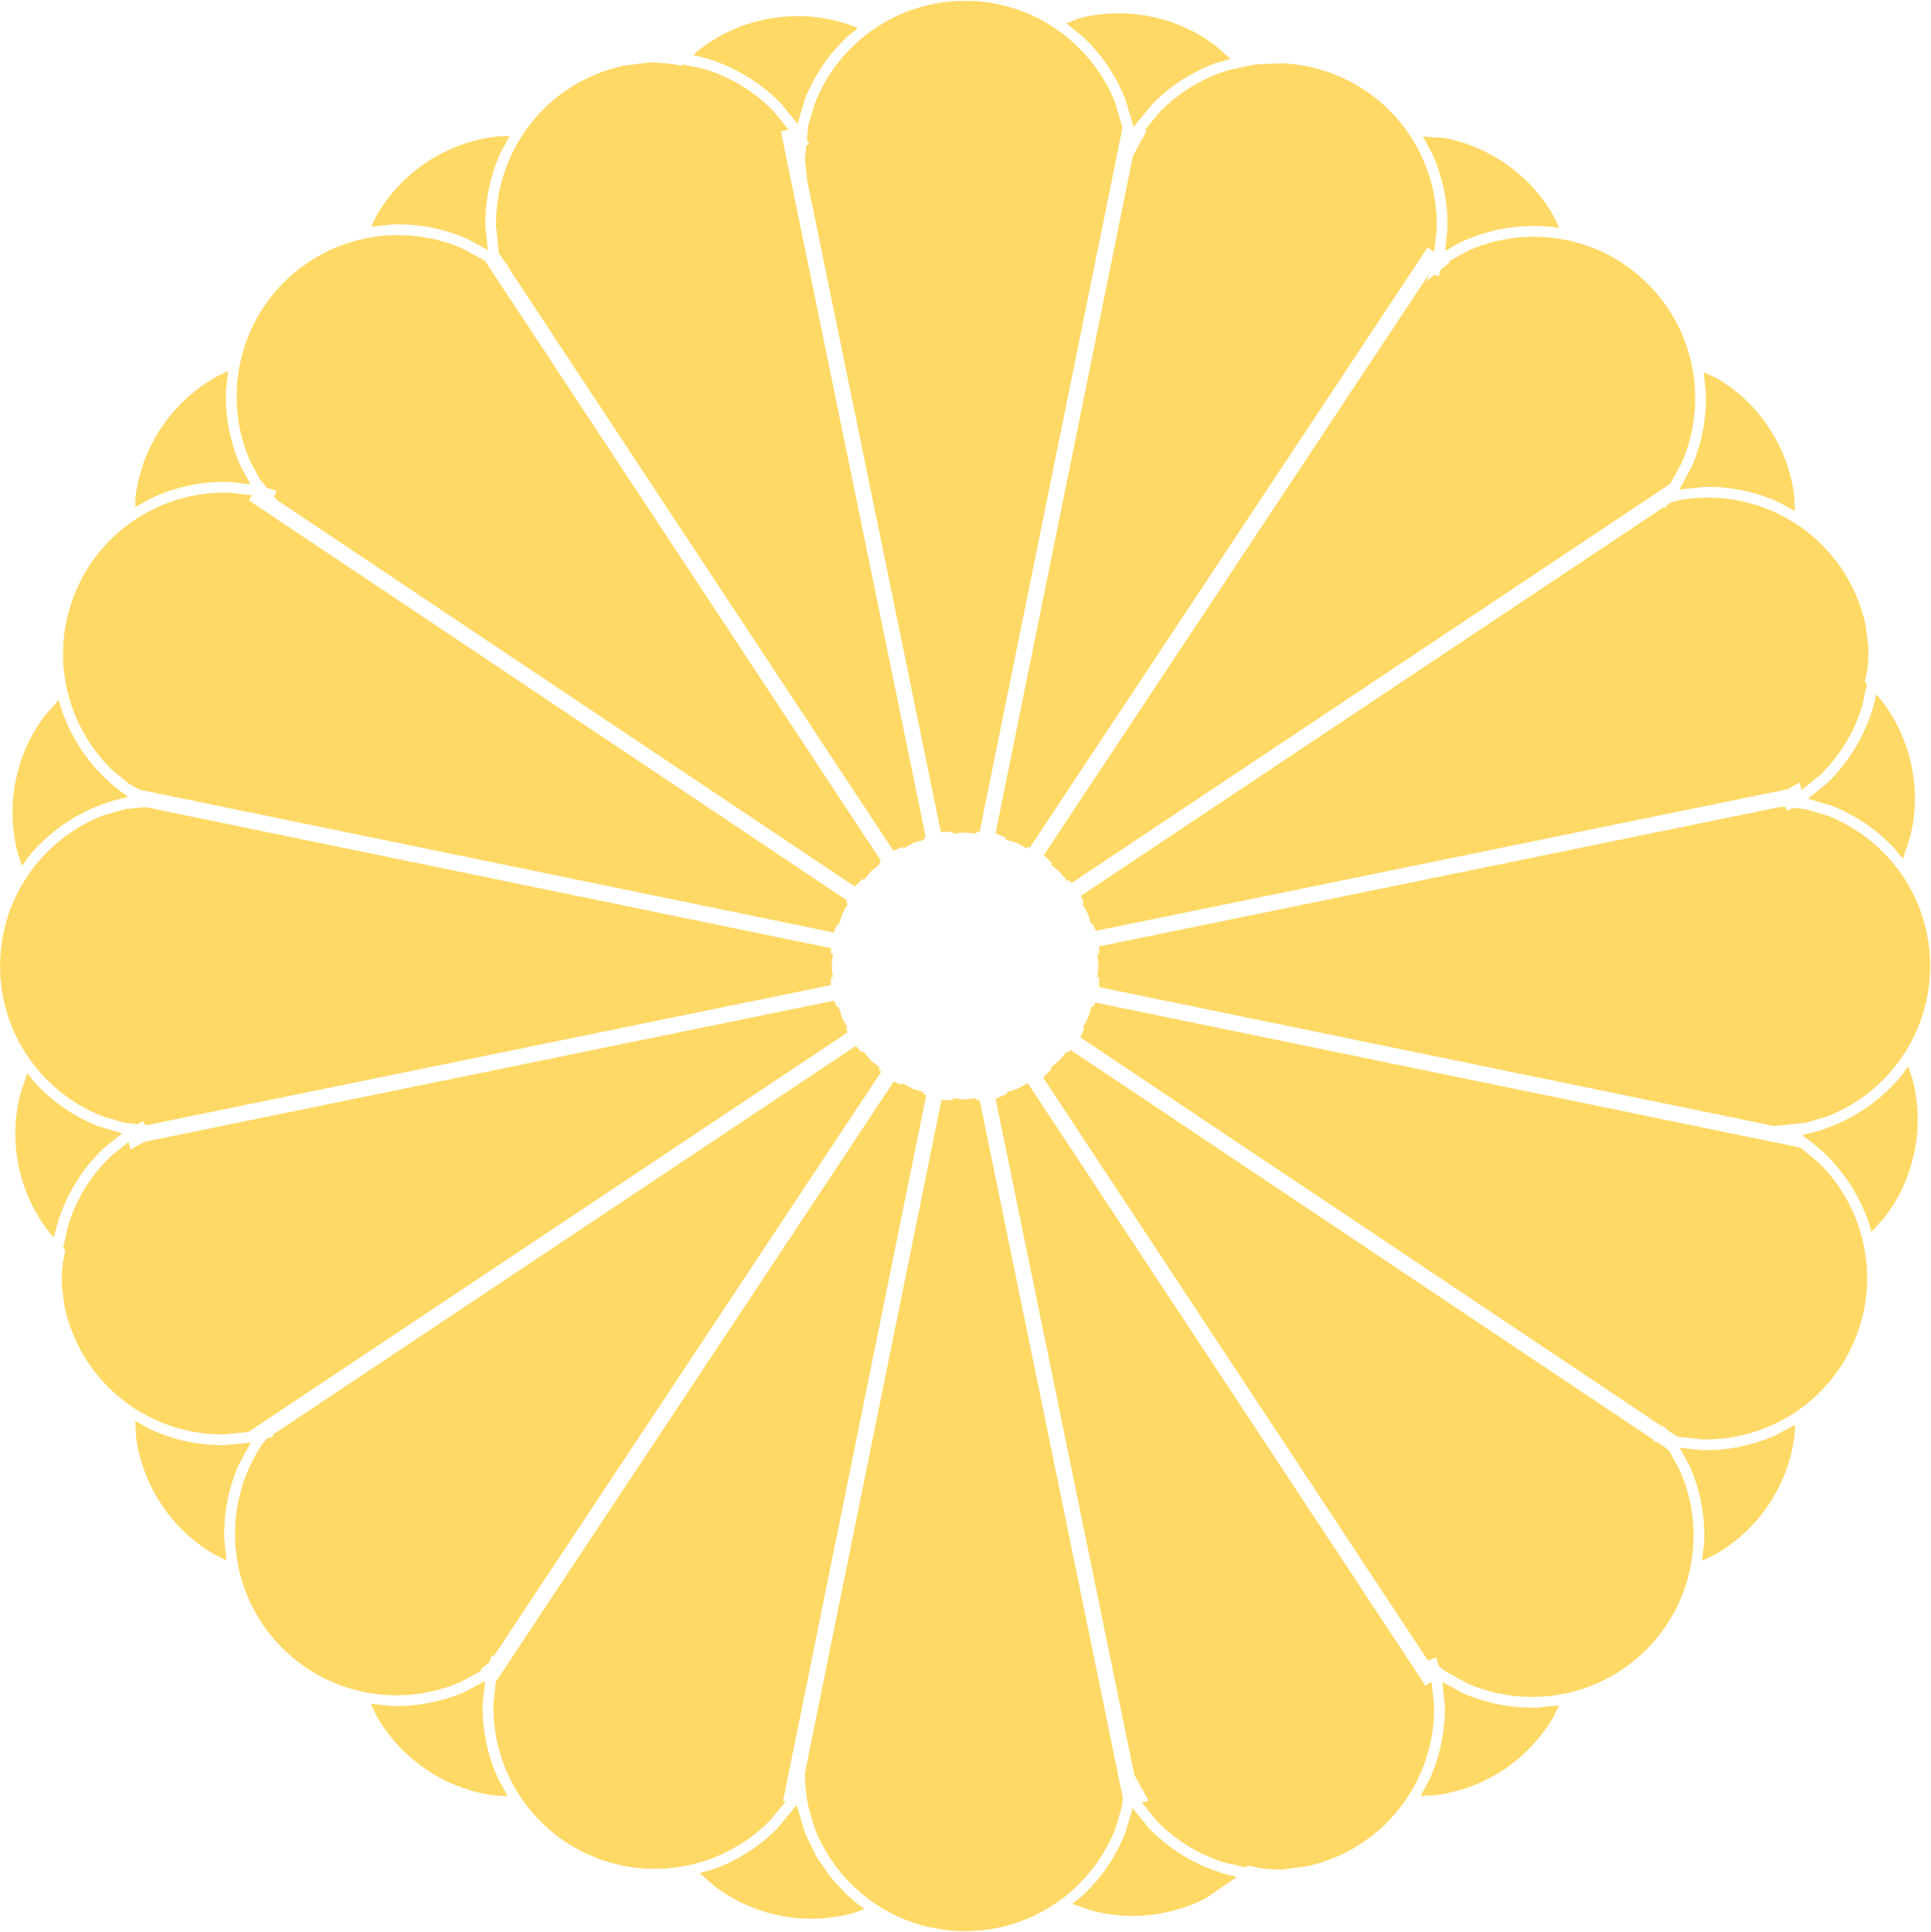
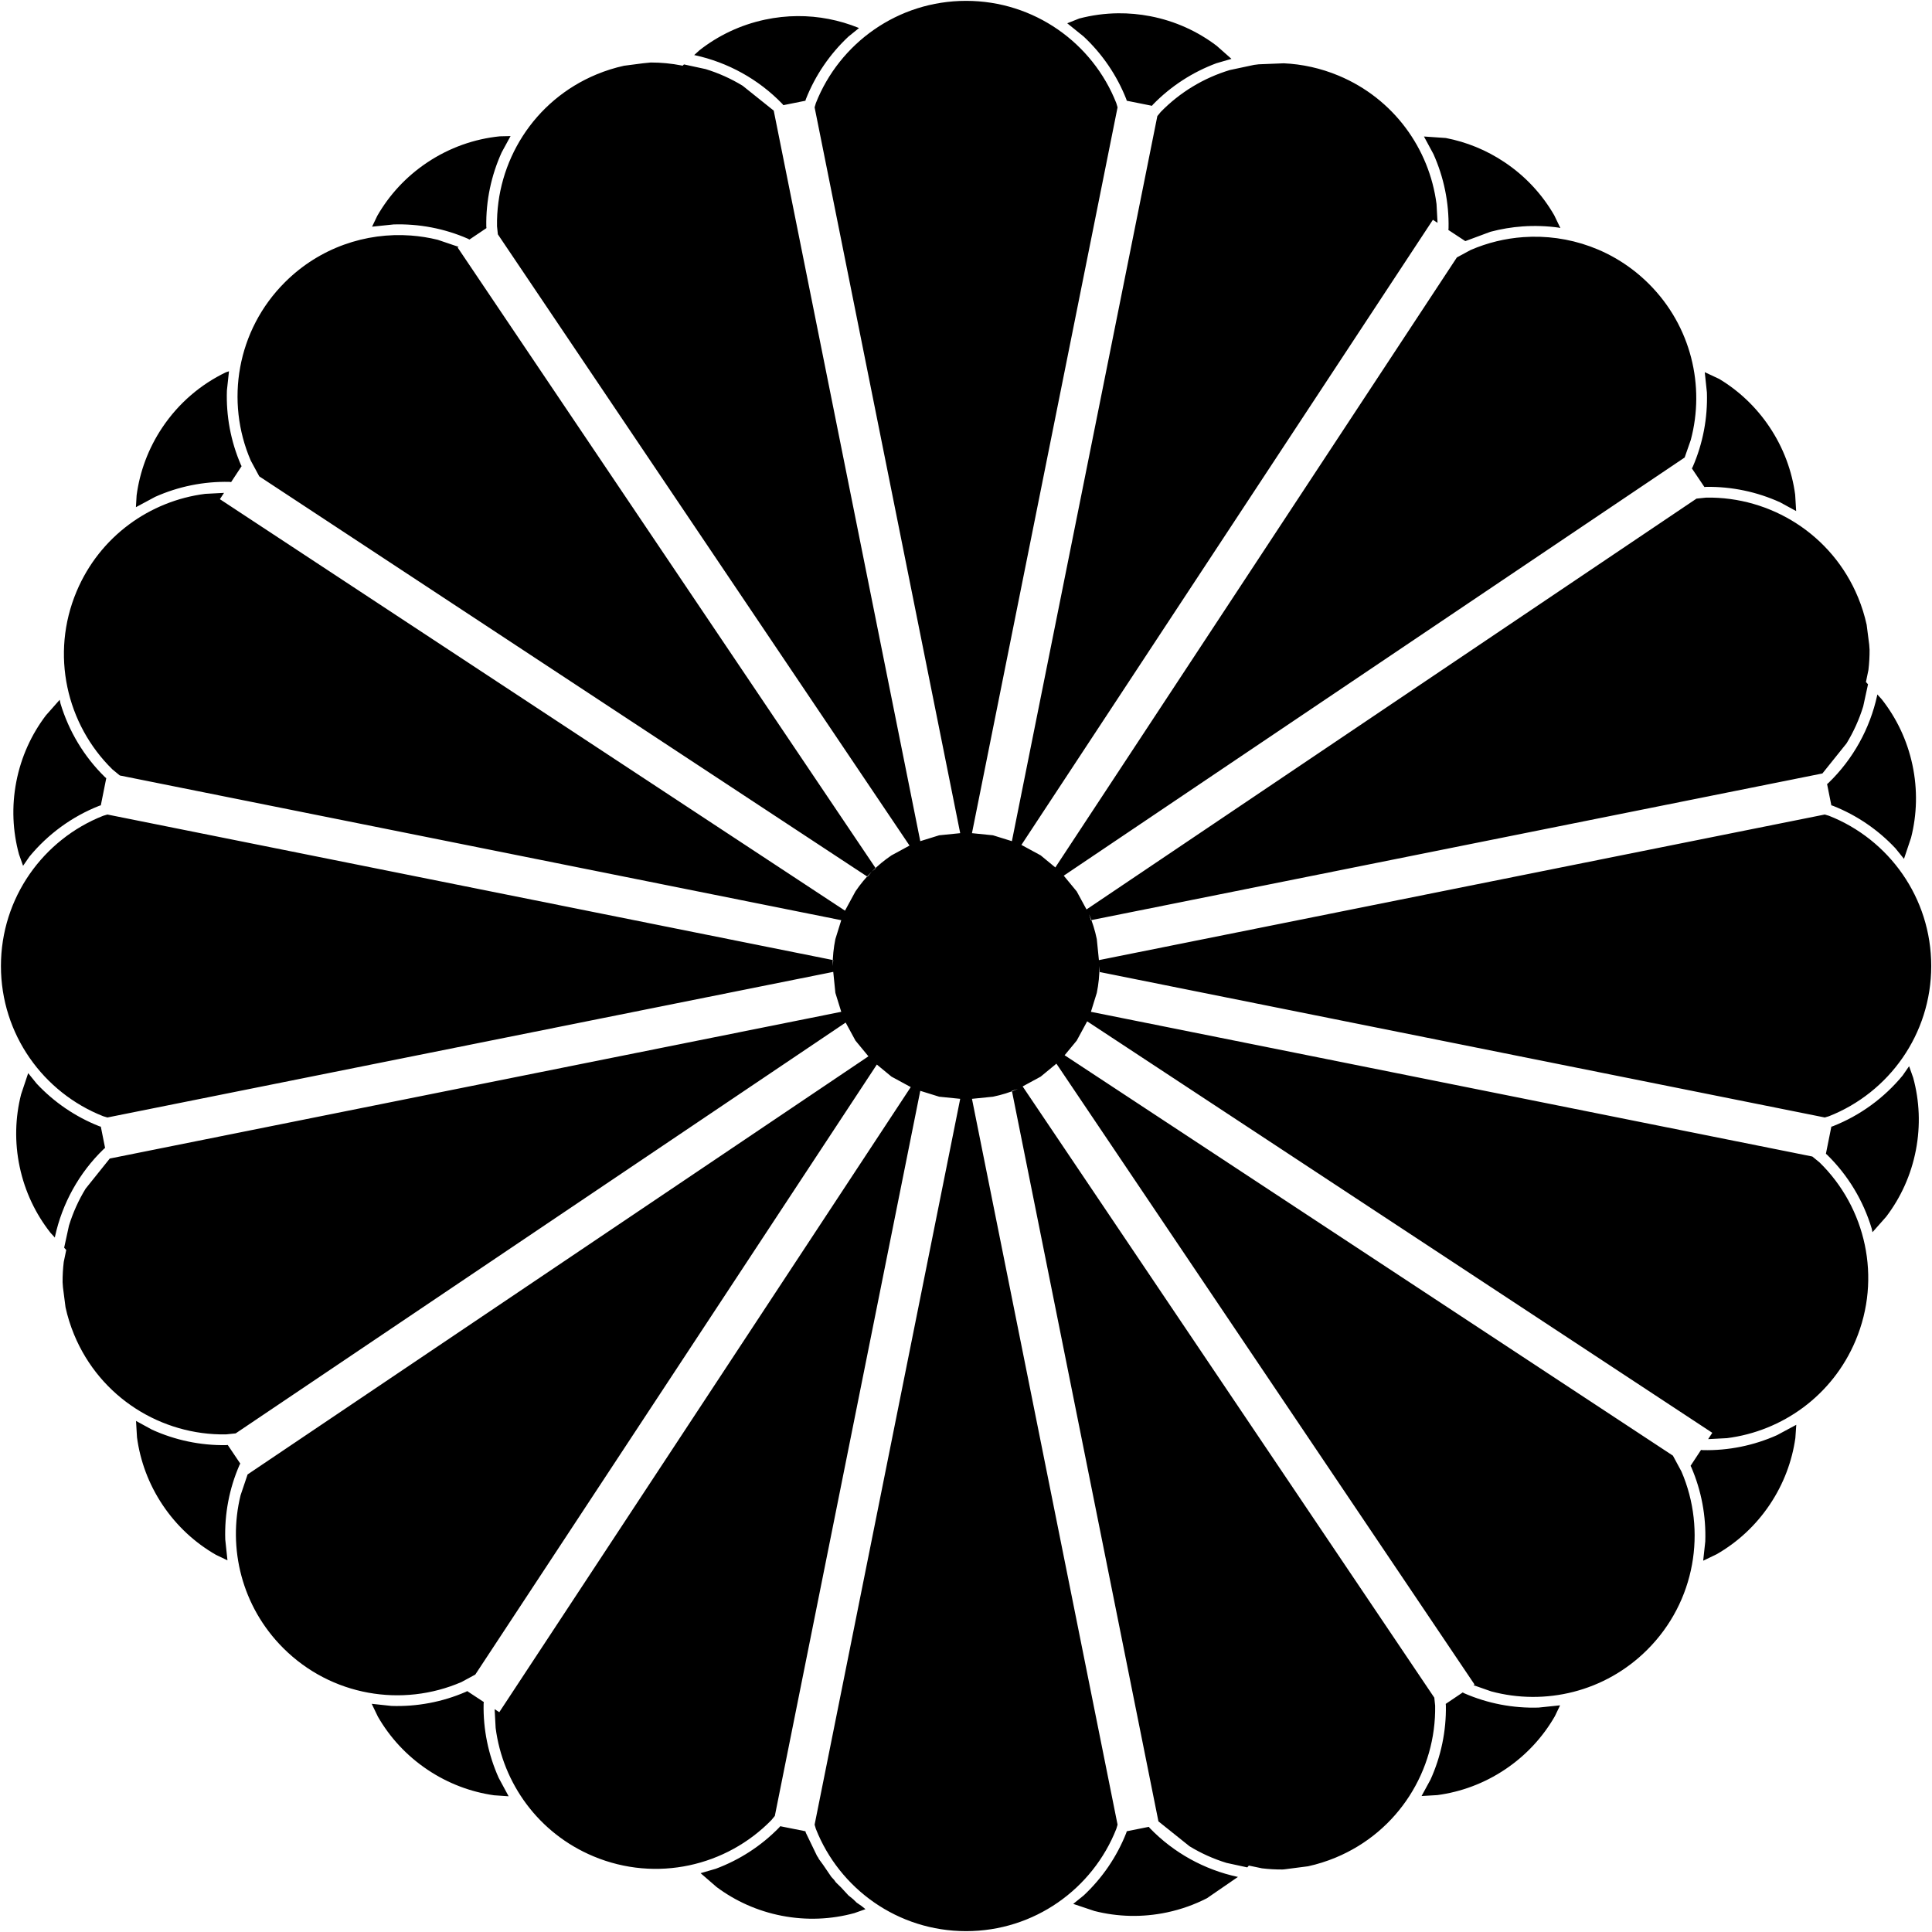
- <svg xmlns="http://www.w3.org/2000/svg" width="2010" height="2011" xml:space="preserve" overflow="hidden">
+ <svg xmlns="http://www.w3.org/2000/svg" width="2011" height="2011" xml:space="preserve" overflow="hidden">
  <defs>
    <clipPath id="clip0">
-       <rect x="2086" y="232" width="2010" height="2011" />
+       <rect x="2167" y="232" width="2011" height="2011" />
    </clipPath>
  </defs>
-   <g clip-path="url(#clip0)" transform="translate(-2086 -232)">
-     <path d="M1018.55 1900.72 1006.34 1924.63C987.395 1954.91 959.853 1978.65 927.736 1993.1L927.186 1993.3 963.386 2008.31C977.301 2012.08 991.938 2014.09 1007.04 2014.09 1033.48 2014.09 1058.48 2007.93 1080.69 1996.98L1100.76 1985.16 1088.23 1978.79C1065.69 1965.18 1046.16 1946.64 1031.38 1924.31ZM1360.01 1824.82 1357.6 1855.03 1357.6 1855.03 1351.25 1880.87 1350.47 1882.77 1350.04 1884.45 1346.94 1891.37 1341.23 1905.29 1339.13 1908.84 1337.73 1911.96 1333.55 1918.22 1327.79 1927.92 1323.84 1932.78 1321.05 1936.97 1316.64 1941.66 1313.43 1945.6 1325.62 1947.21C1350.34 1948.63 1375.75 1944.53 1400.09 1934.22 1423.94 1924.11 1444.2 1909.1 1460.22 1890.87L1473.52 1873.31 1457.12 1872.1C1431.07 1868.24 1405.9 1858.68 1383.64 1843.79ZM675.844 1839.2 657.076 1855.27C635.292 1870.86 610.436 1881.21 584.52 1885.89L562.104 1888.26 569.791 1898.23C586.317 1916.67 607.222 1931.69 631.754 1941.55 656.286 1951.4 681.777 1955 706.467 1953.12L722.759 1950.65 710.113 1935.87C694.499 1914.67 683.552 1890.07 678.438 1863.77ZM1650.35 1631.14 1657.82 1653.92C1663.93 1680.01 1664.02 1706.93 1658.47 1732.67L1652.35 1753.5 1667 1749.33C1689.79 1740.99 1711.11 1727.52 1729.16 1708.95 1747.59 1690 1760.6 1667.78 1768.23 1644.23L1771.76 1629.75 1752.08 1636.18C1726.52 1642.51 1699.6 1643.24 1673.35 1637.92ZM260.972 1653.71 264.762 1667C273.098 1689.79 286.563 1711.11 305.133 1729.16 324.089 1747.59 346.304 1760.6 369.862 1768.23L385.132 1771.95 378.874 1752.89C372.509 1727.34 371.751 1700.43 377.033 1674.16L383.525 1652.03 361.624 1659.27C335.556 1665.44 308.632 1665.59 282.878 1660.09ZM1950.56 1290.77 1936.14 1303.14C1914.95 1318.77 1890.36 1329.74 1864.07 1334.88L1837.4 1337.72 1854.81 1358.11C1870.38 1379.92 1880.69 1404.79 1885.34 1430.71L1887.61 1452.48 1898.23 1444.3C1916.67 1427.77 1931.69 1406.86 1941.55 1382.33 1951.4 1357.8 1955 1332.31 1953.12 1307.62ZM1047.9 1139.05 1035.89 1142.89 1024.22 1144.16 1024.61 1145.98 1021.19 1146.71 1026.28 1887.89 1028.82 1895.83 1029 1896.16 1028.75 1896.17 1040.69 1918.14C1077.67 1973.99 1146.25 2004.5 1215.74 1989.74 1285.23 1974.98 1335.49 1919.24 1346.58 1853.18L1348.56 1828.25 1348.33 1828.34 1348.36 1827.97C1348.28 1816.89 1347.08 1805.66 1344.69 1794.4L1344.38 1793.41 1060.15 1138.43 1048.3 1140.95ZM968.563 1139.83 968.435 1140.16 968.145 1141.65 967.869 1141.6 693.851 1839.3 686.788 1836.83 689.408 1861.64C702.196 1927.39 753.872 1981.83 823.72 1994.79 833.699 1996.64 843.634 1997.57 853.44 1997.64L878.347 1995.63 880.387 1995.35C887.351 1993.92 894.186 1992.05 900.852 1989.77L913.665 1984.13 915.644 1985.63 935.795 1976.57C960.491 1962.87 981.639 1943.04 996.866 1918.71L1008 1896.9 1000.62 1896.59 1000.88 1896.08 1009.64 1866.96 1004.71 1148.75 991.922 1146.27 992.265 1144.5 980.749 1143.44ZM1104.6 1109.18 1097.04 1114.44 1095.97 1112.9 1086.5 1120.98 1076.13 1126.79 1077.16 1128.27 1074.52 1130.11 1373 1817.91 1370.65 1819.08 1389.85 1834.5C1445.53 1871.74 1520.57 1873.41 1578.97 1832.97 1637.38 1792.52 1662.21 1721.69 1646.94 1656.48L1639.2 1632.88 1638.66 1633.39ZM1985.16 913.326 1978.79 925.857C1965.18 948.398 1946.64 967.927 1924.31 982.716L1901.48 995.124 1924.63 1006.92C1954.92 1025.84 1978.69 1053.36 1993.17 1085.46L1993.55 1086.52 1996.98 1080.69C2007.93 1058.48 2014.09 1033.48 2014.09 1007.04 2014.09 980.607 2007.93 955.609 1996.98 933.401ZM68.546 1312.98 66.877 1325.62C65.461 1350.34 69.553 1375.75 79.871 1400.09 90.189 1424.43 105.611 1445.05 124.363 1461.22L141.734 1474.09 141.727 1470.28C145.019 1430.26 161.678 1391.57 190.417 1361.4L190.612 1361.23 190.153 1360.02 189.834 1360.05C148.165 1360.36 108.558 1346.04 77.121 1321.05ZM917.639 1115.43 408.042 1638.78 408.688 1639.71 405.306 1641.59 396.65 1650.48 395.626 1652.48 395.458 1653.06 394.955 1652.62 387.987 1676.37C374.782 1742.04 401.844 1812.05 461.497 1850.62 521.151 1889.2 596.101 1885.16 650.57 1846.18L670.527 1829.1 676.109 1822.11 676.882 1812.83 683.234 1814.01 683.831 1813.26 685.69 1814.46 685.866 1814.5 951.763 1137.48 941.127 1130.6 942.105 1129.09 931.386 1123.5 921.803 1115.88 920.783 1117.46ZM1135.82 1064.88 1130.6 1072.96 1129.09 1071.98 1123.5 1082.7 1115.88 1092.28 1117.46 1093.3 1115.33 1096.6 1636.48 1608.13 1638.37 1606.82 1641.78 1612.98 1652.48 1618.46 1653.06 1618.63 1651.87 1619.98 1675.57 1626.97C1741.22 1640.26 1811.26 1613.29 1849.92 1553.68 1894.09 1485.57 1882.63 1397.4 1826.93 1342.6L1820.37 1337.34 1819.53 1337.01 1813.13 1336.48 1813.47 1334.59ZM882.466 1072.34 196.162 1372.4 195.989 1372.63 195.877 1372.4 180.449 1391.71C143.334 1447.47 141.833 1522.51 182.407 1580.82 222.982 1639.14 293.867 1663.81 359.05 1648.39L382.552 1640.63 382.378 1640.44 382.966 1640.25 384.315 1639.5 392.745 1630.84 394.987 1626.47 396.225 1627.27 905.012 1104.75 899.16 1096.34 900.626 1095.32 893.104 1086.5 886.877 1075.38 885.327 1076.46ZM1147.86 1013.97 1146.43 1021.32 1144.58 1020.96 1143.44 1033.34 1140.06 1044.76 1141.82 1045.1 1141.02 1049.2 1837.19 1326.27 1837.09 1326.55 1861.93 1323.91C1927.66 1311.06 1982.05 1259.34 1994.95 1189.48 1996.8 1179.5 1997.72 1169.56 1997.77 1159.76L1996.08 1139.01 1995.35 1133.7C1993.92 1126.74 1992.05 1119.9 1989.77 1113.23L1984.66 1101.61 1986.29 1098.85 1976.63 1077.42C1962.91 1052.74 1943.06 1031.61 1918.71 1016.4L1896.93 1005.3 1896.59 1013.47 1896.08 1013.21 1880.69 1008.58ZM1807.34 667.98 1139.7 959.881 1140.95 965.786 1139.05 966.19 1142.89 978.194 1144.16 989.864 1145.98 989.478 1147.68 997.468 1874.4 992.125 1876.86 991.336 1877.62 987.231 1883.94 989.07 1895.83 985.264 1896.16 985.086 1896.17 985.338 1918.14 973.397C1973.99 936.418 2004.5 867.84 1989.74 798.35 1974.98 728.859 1919.23 678.601 1853.18 667.511L1828.26 665.527 1828.34 665.756 1827.97 665.727ZM141.558 1021.37 137.229 1022.75 136.469 1026.86 130.137 1025.02 118.254 1028.82 117.928 1029 117.914 1028.76 95.95 1040.7C40.102 1077.68 9.59 1146.25 24.348 1215.74 39.106 1285.23 94.856 1335.49 160.911 1346.58L185.834 1348.57 185.745 1348.33 186.115 1348.36 217.914 1344.89 875.103 1057.56 872.959 1047.46 874.777 1047.07 871.199 1035.89 869.83 1023.36 867.927 1023.77 866.286 1016.04ZM1872.35 539.999 1872.36 543.814C1869.07 583.837 1852.41 622.52 1823.67 652.693L1823.48 652.859 1823.94 654.075 1824.25 654.04C1865.92 653.731 1905.53 668.053 1936.97 693.04L1945.54 701.116 1947.21 688.471C1948.63 663.751 1944.53 638.333 1934.22 613.994 1923.9 589.654 1908.48 569.04 1889.73 552.868ZM20.538 927.572 17.105 933.401C6.153 955.609 0 980.607 0 1007.04-0 1033.48 6.153 1058.48 17.105 1080.69L28.93 1100.77 35.297 1088.24C48.912 1065.7 67.447 1046.17 89.783 1031.38L112.608 1018.97 89.46 1007.17C59.165 988.254 35.398 960.734 20.924 928.63ZM152.163 690.183C86.425 703.03 32.036 754.756 19.135 824.615 17.292 834.595 16.373 844.532 16.315 854.337L18.004 875.089 18.737 880.386C20.166 887.351 22.035 894.185 24.32 900.852L29.43 912.473 27.799 915.244 37.456 936.674C51.177 961.357 71.028 982.487 95.377 997.692L117.153 1008.79 117.5 1000.62 118.009 1000.88 131.503 1004.94 866.341 999.536 867.819 991.921 869.585 992.264 870.644 980.749 874.273 968.502 872.433 968.145 873.891 960.634 196.027 690.839 195.169 692.163 191.043 688.855 188.175 687.714 180.943 687.118C171.176 687.306 161.553 688.348 152.163 690.183ZM1655.04 365.698 1631.54 373.465 1635.75 377.936 1112.93 914.872 1114.44 917.044 1112.9 918.113 1120.98 927.584 1126.79 937.955 1128.27 936.925 1133.57 944.55 1809.43 649.056 1817.69 641.982 1818.1 641.469 1818.21 641.69 1833.64 622.385C1870.76 566.627 1872.26 491.584 1831.68 433.27 1791.11 374.956 1720.22 350.279 1655.04 365.698ZM126.535 562.157 113.247 572.181C96 588.317 81.924 608.391 72.541 631.754 62.69 656.286 59.083 681.777 60.97 706.466L63.524 723.324 77.951 710.955C99.143 695.322 123.732 684.353 150.022 679.215L176.689 676.375 159.274 655.981C143.713 634.177 133.396 609.307 128.753 583.386ZM1628.95 242.119 1635.21 261.201C1641.58 286.754 1642.34 313.667 1637.06 339.93L1630.56 362.062 1652.46 354.824C1678.53 348.657 1705.46 348.504 1731.21 354.001L1753.09 360.374 1749.84 348.517C1741.55 325.185 1727.91 303.349 1708.95 284.923 1686.84 263.426 1660.29 249.298 1632.34 242.495ZM282.01 385.415C235.41 391.91 191.784 417.835 164.173 460.408 125.517 520.012 129.459 594.967 168.369 649.487L184.648 668.551 880.623 945.554 883.017 941.848 884.6 942.871 890.587 931.386 897.668 922.479 896.16 921.504 902.846 911.154 384.788 402.658 388.545 409.416 379.395 404.732 375.722 407.276 372.31 401.105 361.606 395.626 361.011 395.479 362.213 394.107 338.522 387.124C319.765 383.327 300.65 382.817 282.01 385.415ZM1414.39 143.234C1396.32 148.487 1379.08 156.772 1363.52 167.909L1343.58 184.982 1337.21 201.186 1337.21 201.264 1337.18 201.26 1070 881.567 1072.24 883.016 1071.22 884.599 1082.7 890.586 1091.61 897.668 1092.58 896.159 1102.12 902.319 1607.2 383.605 1609.16 379.783 1605.4 374.382 1614.52 369.314 1618.46 361.606 1618.63 361.03 1619.13 361.472 1626.1 337.723C1639.31 272.057 1612.24 202.047 1552.59 163.468 1509.98 135.913 1459.57 130.101 1414.39 143.234ZM361.484 261.465 339.55 267.731C319.598 276.153 300.968 288.626 284.923 305.132 266.498 324.089 253.486 346.304 245.86 369.862L242.371 384.181 244.011 383.383C255.821 379.108 268.048 376.081 280.473 374.349 302.837 371.232 325.843 372.31 348.225 377.855L363.686 382.778 356.27 360.168C350.161 334.086 350.068 307.162 355.622 281.42ZM1291.4 63.531 1303.98 78.222C1319.59 99.428 1330.54 124.026 1335.65 150.322L1338.24 174.891 1357.01 158.824C1378.8 143.234 1403.65 132.885 1429.57 128.208L1451.99 125.837 1444.3 115.858C1427.77 97.419 1406.87 82.393 1382.33 72.541 1356.05 61.985 1328.66 58.599 1302.34 61.458ZM488.412 156.621C469.849 161.454 451.803 169.571 435.117 181.126 376.712 221.57 351.875 292.401 367.149 357.617L374.887 381.208 380.809 375.633 915.661 900.613 917.75 899.159 918.77 900.626 927.584 893.103 938.71 886.876 937.631 885.327 947.37 878.55 660.96 218.547 641.982 196.395 641.445 195.996 643.438 195.006 624.236 179.591C600.375 163.632 572.957 154.205 544.817 151.827L518.925 151.818 514.069 152.24ZM1132.71 18.944C1122.11 21.185 1111.83 24.446 1101.98 28.638L1101.09 29.121 1099.31 28.073 1078.29 37.522C1053.6 51.221 1032.45 71.053 1017.22 95.388L1006.09 117.186 1014.13 117.527 1019.27 867.257 1021.32 867.655 1020.96 869.506 1033.34 870.644 1044.76 874.027 1045.1 872.269 1055.15 874.221 1321.78 195.348 1320.88 194.765 1323.1 191.985 1327.64 180.437 1324.68 152.452C1311.89 86.703 1260.22 32.267 1190.37 19.303 1180.39 17.451 1170.45 16.522 1160.65 16.456L1140.88 18.047ZM973.444 3.387C962.591 5.608 952.123 8.883 942.15 13.101 932.177 17.32 922.7 22.481 913.83 28.473L913.293 28.916 925.855 35.3C948.396 48.915 967.924 67.45 982.714 89.786L995.537 113.371 1007.75 89.463C1026.69 59.185 1054.24 35.442 1086.35 20.997L1086.94 20.785 1080.69 17.105C1058.48 6.153 1033.48 0 1007.04 0 995.534 0 984.297 1.166 973.444 3.387ZM646.251 69.876C635.392 72.067 624.591 75.379 613.994 79.871 589.655 90.189 569.04 105.611 552.868 124.362L540.695 140.794 556.964 141.996C583.014 145.852 608.185 155.411 630.451 170.304L654.083 189.276 656.488 159.067C660.923 132.649 671.232 107.777 686.295 86.175L700.201 69.053 686.958 66.797C673.489 66.149 659.825 67.136 646.251 69.876ZM798.347 24.351C728.856 39.109 678.599 94.858 667.508 160.914L665.525 185.832 665.756 185.744 665.727 186.115 666.015 188.748 963.242 873.678 966.627 872.959 967.013 874.776 978.194 871.198 990.723 869.83 990.319 867.927 1002.76 865.285 998.006 172.835 995.557 150.417 991.283 137.06 988.016 136.454 989.482 131.432 985.264 118.254 985.082 117.928 985.334 117.913 973.395 95.953C936.415 40.105 867.838 9.593 798.347 24.351Z" fill="#FFD966" fill-rule="evenodd" transform="matrix(-0.978184 0.207739 0.207739 0.978184 3866.55 43.2232)" />
+   <g clip-path="url(#clip0)" transform="translate(-2167 -232)">
+     <path d="M1007.15 1923.05 1006.34 1924.63C987.395 1954.91 959.853 1978.65 927.736 1993.1L927.186 1993.3 963.386 2008.31C977.301 2012.08 991.938 2014.09 1007.04 2014.09 1033.48 2014.09 1058.48 2007.93 1080.69 1996.98L1100.76 1985.16 1088.23 1978.79C1065.69 1965.18 1046.16 1946.64 1031.38 1924.31L1030.55 1922.78ZM1382.29 1842.71 1357.74 1853.29 1357.6 1855.03 1357.6 1855.03 1351.25 1880.87 1350.47 1882.77 1350.04 1884.45 1346.94 1891.37 1341.23 1905.29 1339.13 1908.84 1337.73 1911.96 1333.55 1918.22 1327.79 1927.92 1323.84 1932.78 1321.05 1936.97 1316.64 1941.66 1313.43 1945.6 1325.62 1947.21C1350.34 1948.63 1375.75 1944.53 1400.09 1934.22 1423.94 1924.11 1444.2 1909.1 1460.22 1890.87L1473.52 1873.31 1457.12 1872.1C1431.07 1868.24 1405.9 1858.68 1383.64 1843.79ZM658.458 1854.09 657.076 1855.27C635.292 1870.86 610.436 1881.21 584.52 1885.89L562.104 1888.26 569.791 1898.23C586.317 1916.67 607.222 1931.69 631.754 1941.55 656.286 1951.4 681.777 1955 706.467 1953.12L722.759 1950.65 710.113 1935.87C694.499 1914.67 683.552 1890.07 678.438 1863.77L678.259 1862.08ZM1671.79 1637.46 1657.25 1652.18 1657.82 1653.92C1663.93 1680.01 1664.02 1706.93 1658.47 1732.67L1652.35 1753.5 1667 1749.33C1689.79 1740.99 1711.11 1727.52 1729.16 1708.95 1747.59 1690 1760.6 1667.78 1768.23 1644.23L1771.76 1629.75 1752.08 1636.18C1726.52 1642.51 1699.6 1643.24 1673.35 1637.92ZM260.972 1653.71 264.762 1667C273.098 1689.79 286.563 1711.11 305.133 1729.16 324.089 1747.59 346.304 1760.6 369.862 1768.23L385.132 1771.95 378.874 1752.89C372.509 1727.34 371.751 1700.43 377.033 1674.16L377.483 1672.63 363.374 1658.69 361.624 1659.27C335.556 1665.44 308.632 1665.59 282.878 1660.09ZM1950.56 1290.77 1936.14 1303.14C1914.95 1318.77 1890.36 1329.74 1864.07 1334.88L1862.39 1335.06 1853.64 1356.74 1854.81 1358.11C1870.38 1379.92 1880.69 1404.79 1885.34 1430.71L1887.61 1452.48 1898.23 1444.3C1916.67 1427.77 1931.69 1406.86 1941.55 1382.33 1951.4 1357.8 1955 1332.31 1953.12 1307.62ZM1985.16 913.326 1978.79 925.857C1965.18 948.398 1946.64 967.927 1924.31 982.716L1922.78 983.544 1923.04 1006.11 1924.63 1006.92C1954.92 1025.84 1978.69 1053.36 1993.17 1085.46L1993.55 1086.52 1996.98 1080.69C2007.93 1058.48 2014.09 1033.48 2014.09 1007.04 2014.09 980.607 2007.93 955.609 1996.98 933.401ZM68.546 1312.98 66.877 1325.62C65.461 1350.34 69.553 1375.75 79.871 1400.09 90.189 1424.43 105.611 1445.05 124.363 1461.22L141.734 1474.09 141.727 1470.28C144.196 1440.26 154.184 1411 171.148 1385.51L172.203 1384.19 160.794 1357.74 159.064 1357.6C128.872 1352.53 100.699 1339.79 77.121 1321.05ZM888.551 1078.37 893.104 1086.5 894.082 1087.65 893.104 1086.5ZM1119.08 925.354 1120.98 927.584 1122.31 929.948 1120.98 927.584ZM1030.96 870.425 1033.34 870.644 1036.81 871.673 1033.34 870.644ZM1872.35 539.999 1872.36 543.814C1869.89 573.832 1859.91 603.094 1842.94 628.58L1841.89 629.899 1853.3 656.352 1855.02 656.489C1885.22 661.558 1913.39 674.3 1936.97 693.04L1945.54 701.116 1947.21 688.471C1948.63 663.751 1944.53 638.333 1934.22 613.994 1923.9 589.654 1908.48 569.04 1889.73 552.868ZM20.538 927.572 17.105 933.401C6.153 955.609 0 980.607 0 1007.04-0 1033.48 6.153 1058.48 17.105 1080.69L28.93 1100.77 35.297 1088.24C48.912 1065.7 67.447 1046.17 89.783 1031.38L91.306 1030.55 91.051 1007.98 89.46 1007.17C59.165 988.254 35.398 960.734 20.924 928.63ZM126.535 562.157 113.247 572.181C96 588.317 81.924 608.391 72.541 631.754 62.69 656.286 59.083 681.777 60.97 706.466L63.524 723.324 77.951 710.955C99.143 695.322 123.732 684.353 150.022 679.215L151.698 679.037 160.446 657.353 159.274 655.981C143.713 634.177 133.396 609.307 128.753 583.386ZM1628.95 242.119 1635.21 261.201C1641.58 286.754 1642.34 313.667 1637.06 339.93L1636.61 341.459 1650.72 355.401 1652.46 354.824C1678.53 348.657 1705.46 348.504 1731.21 354.001L1753.09 360.374 1749.84 348.517C1741.55 325.185 1727.91 303.349 1708.95 284.923 1686.84 263.426 1660.29 249.298 1632.34 242.495ZM1414.39 143.234C1405.35 145.861 1396.53 149.245 1388.01 153.365L1368.26 165.094 1369.37 165.542 1077.89 888.078 1082.7 890.586 1088.09 894.867 1620.84 355.665 1626.1 337.723C1639.31 272.057 1612.24 202.047 1552.59 163.468 1509.98 135.913 1459.57 130.101 1414.39 143.234ZM361.484 261.465 339.55 267.731C319.598 276.153 300.968 288.626 284.923 305.132 266.498 324.089 253.486 346.304 245.86 369.862L242.371 384.181 244.011 383.383C255.821 379.108 268.048 376.081 280.473 374.349 291.654 372.79 302.997 372.281 314.342 372.854L341.997 376.936 356.842 361.912 356.27 360.168C350.161 334.086 350.068 307.162 355.622 281.42ZM1291.4 63.531 1303.98 78.222C1319.59 99.428 1330.54 124.026 1335.65 150.322L1335.83 152.011 1355.64 160.002 1357.01 158.824C1378.8 143.234 1403.65 132.885 1429.57 128.208L1451.99 125.837 1444.3 115.858C1427.77 97.419 1406.87 82.393 1382.33 72.541 1356.05 61.985 1328.66 58.599 1302.34 61.458ZM973.444 3.387C962.591 5.608 952.123 8.883 942.15 13.101 932.177 17.32 922.7 22.481 913.83 28.473L913.293 28.916 925.855 35.3C948.396 48.915 967.924 67.45 982.714 89.786L983.54 91.306 1006.94 91.042 1007.75 89.463C1026.69 59.185 1054.24 35.442 1086.35 20.997L1086.94 20.785 1080.69 17.105C1058.48 6.153 1033.48 0 1007.04 0 995.534 0 984.297 1.166 973.444 3.387ZM646.251 69.876C635.392 72.067 624.591 75.379 613.994 79.871 589.655 90.189 569.04 105.611 552.868 124.362L540.695 140.794 556.964 141.996C583.014 145.852 608.185 155.411 630.451 170.304L631.795 171.383 656.351 160.792 656.488 159.067C660.923 132.649 671.232 107.777 686.295 86.175L700.201 69.053 686.958 66.797C673.489 66.149 659.825 67.136 646.251 69.876ZM798.347 24.351C728.856 39.109 678.599 94.858 667.508 160.914L667.141 165.524 972.337 873.073 951.403 879.772 933.41 889.843 628.538 183.045 624.236 179.591C600.375 163.632 572.957 154.205 544.817 151.827L518.925 151.818 514.069 152.24 488.412 156.621C469.849 161.454 451.803 169.571 435.117 181.126 384.012 216.515 358.609 275.168 363.289 332.968L366.319 352.319 370.383 348.207 924.522 895.716 923.714 896.406 927.251 893.388 907.169 910.529 897.569 922.603 897.668 922.479 897.48 922.716 894.868 926.002 354.119 391.722 338.522 387.124C319.765 383.327 300.65 382.817 282.01 385.415 235.41 391.91 191.784 417.835 164.173 460.408 130.349 512.561 129.14 576.468 155.432 628.154L165.516 644.783 165.543 644.718 888.078 936.199 878.268 955.014 872.2 975.498 162.28 689.106 152.163 690.183C86.425 703.03 32.036 754.756 19.135 824.615 17.292 834.595 16.373 844.532 16.315 854.337L18.004 875.089 18.737 880.386C20.166 887.351 22.035 894.185 24.32 900.852L29.43 912.473 27.799 915.244 37.456 936.674C44.316 949.016 52.709 960.469 62.431 970.737L93.515 996.169 870.033 987.397 870.644 980.749 871.208 978.848 870.644 980.749C868.933 989.605 868.076 998.702 868.144 1007.93L870.14 1026.2 870.531 1029.78 100.02 1038.48 95.95 1040.7C40.102 1077.68 9.59 1146.25 24.348 1215.74 39.106 1285.23 94.856 1335.49 160.911 1346.58L165.517 1346.95 873.073 1041.75 871.199 1035.89C873.19 1045.27 876.085 1054.23 879.773 1062.68L887.418 1076.34 889.843 1080.68 186.594 1384.02 180.449 1391.71C143.334 1447.47 141.833 1522.51 182.407 1580.82 217.91 1631.85 276.62 1657.12 334.409 1652.31L353.798 1649.23 348.207 1643.7 895.717 1089.57 895.815 1089.68 910.529 1106.92 930.457 1122.76 926.002 1119.22 393.253 1658.42 387.987 1676.37C374.782 1742.04 401.844 1812.05 461.497 1850.62 513.694 1884.38 577.602 1885.51 629.254 1859.15L645.902 1849.02 644.718 1848.54 936.199 1126.01 955.014 1135.82 974.799 1141.68 975.498 1141.89 688.522 1853.25 689.408 1861.64C702.196 1927.39 753.872 1981.83 823.72 1994.79 833.699 1996.64 843.634 1997.57 853.44 1997.64L878.347 1995.63 880.387 1995.35C887.351 1993.92 894.185 1992.05 900.852 1989.77L913.665 1984.13 915.644 1985.63 935.795 1976.57C948.143 1969.72 959.604 1961.34 969.882 1951.63L996.158 1919.57 987.398 1144.05 980.749 1143.44 977.803 1142.57 980.749 1143.44C989.605 1145.15 998.702 1146.01 1007.93 1145.94L1025.01 1144.08 1029.78 1143.56 1038.48 1914.08 1040.69 1918.14C1077.67 1973.99 1146.25 2004.5 1215.74 1989.74 1285.23 1974.98 1335.49 1919.24 1346.58 1853.18L1346.95 1848.57 1041.75 1141.01 1042.84 1140.67 1047.9 1139.05 1047.9 1139.05 1062.69 1134.31 1080.68 1124.24 1385.55 1831.05 1389.85 1834.5C1445.53 1871.74 1520.57 1873.41 1578.97 1832.97 1630.08 1797.58 1655.48 1738.93 1650.8 1681.13L1647.77 1661.77 1643.7 1665.88 1089.57 1118.37 1106.92 1103.56 1119.22 1088.09 1659.98 1622.37 1675.57 1626.97C1741.22 1640.26 1811.26 1613.29 1849.92 1553.68 1883.05 1502.6 1884.89 1440.23 1860.23 1389.12L1848.54 1369.37 1126.01 1077.89 1128.24 1073.6 1135.82 1059.07 1140.64 1042.81 1140.29 1043.99 1141.89 1038.59 1141.89 1038.59 1143.44 1033.34 1143.73 1030.22 1143.44 1033.34 1141.89 1038.59 1851.82 1324.99 1861.93 1323.91C1927.66 1311.06 1982.05 1259.34 1994.95 1189.48 1996.8 1179.5 1997.72 1169.56 1997.77 1159.76L1996.08 1139.01 1995.35 1133.7C1993.92 1126.74 1992.05 1119.9 1989.77 1113.23L1984.66 1101.61 1986.29 1098.85 1976.63 1077.42C1969.77 1065.08 1961.38 1053.62 1951.66 1043.36L1920.57 1017.92 1144.05 1026.69 1145.94 1006.16 1143.56 984.307 1914.08 975.603 1918.14 973.397C1973.99 936.418 2004.5 867.84 1989.74 798.35 1974.98 728.859 1919.23 678.601 1853.18 667.511L1848.56 667.143 1141.01 972.336 1142.89 978.194C1140.9 968.816 1138 959.861 1134.32 951.402L1124.24 933.41 1827.5 630.065 1833.64 622.385C1870.76 566.627 1872.26 491.584 1831.68 433.27 1796.18 382.245 1737.47 356.974 1679.68 361.783L1660.3 364.863 1665.88 370.382 1118.37 924.522 1117.42 923.405 1103.56 907.168C1090.72 894.788 1075.6 884.964 1059.07 878.268L1039.04 872.332 1038.59 872.2 1325.57 160.833 1324.68 152.452C1311.89 86.703 1260.22 32.267 1190.37 19.303 1180.39 17.451 1170.45 16.522 1160.65 16.456L1140.88 18.047 1132.71 18.944C1122.11 21.185 1111.83 24.446 1101.98 28.638L1101.09 29.121 1099.31 28.073 1078.29 37.522C1065.95 44.372 1054.48 52.755 1044.21 62.467L1017.93 94.526 1026.69 870.033 1006.16 868.144 989.176 869.999 984.308 870.53 975.604 100.016 973.395 95.953C936.415 40.105 867.838 9.593 798.347 24.351Z" fill-rule="evenodd" transform="matrix(-0.978184 0.207739 0.207739 0.978184 3948.46 43.2232)" />
  </g>
</svg>
